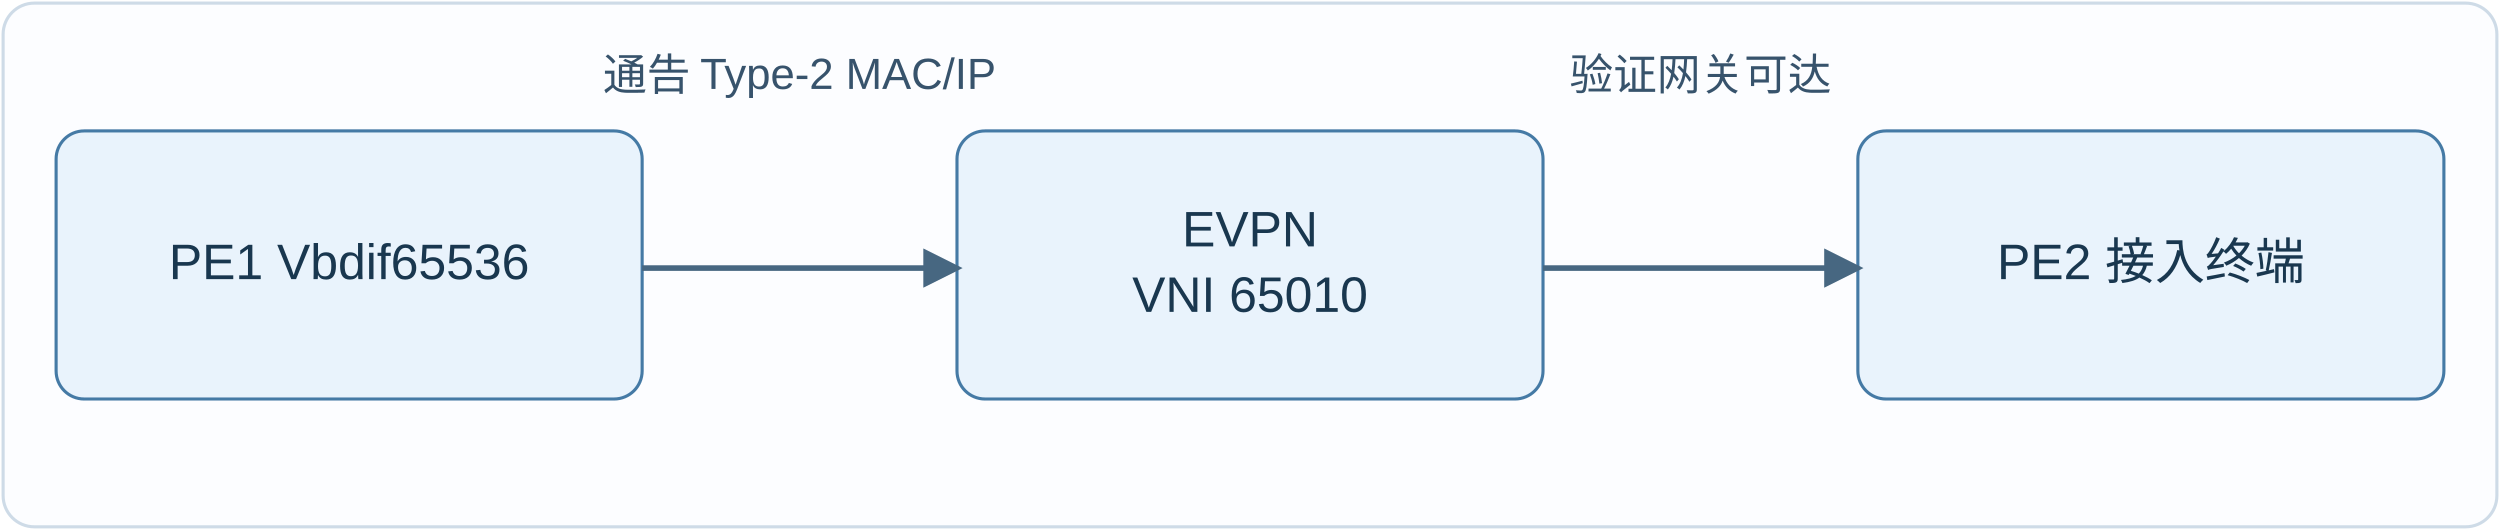
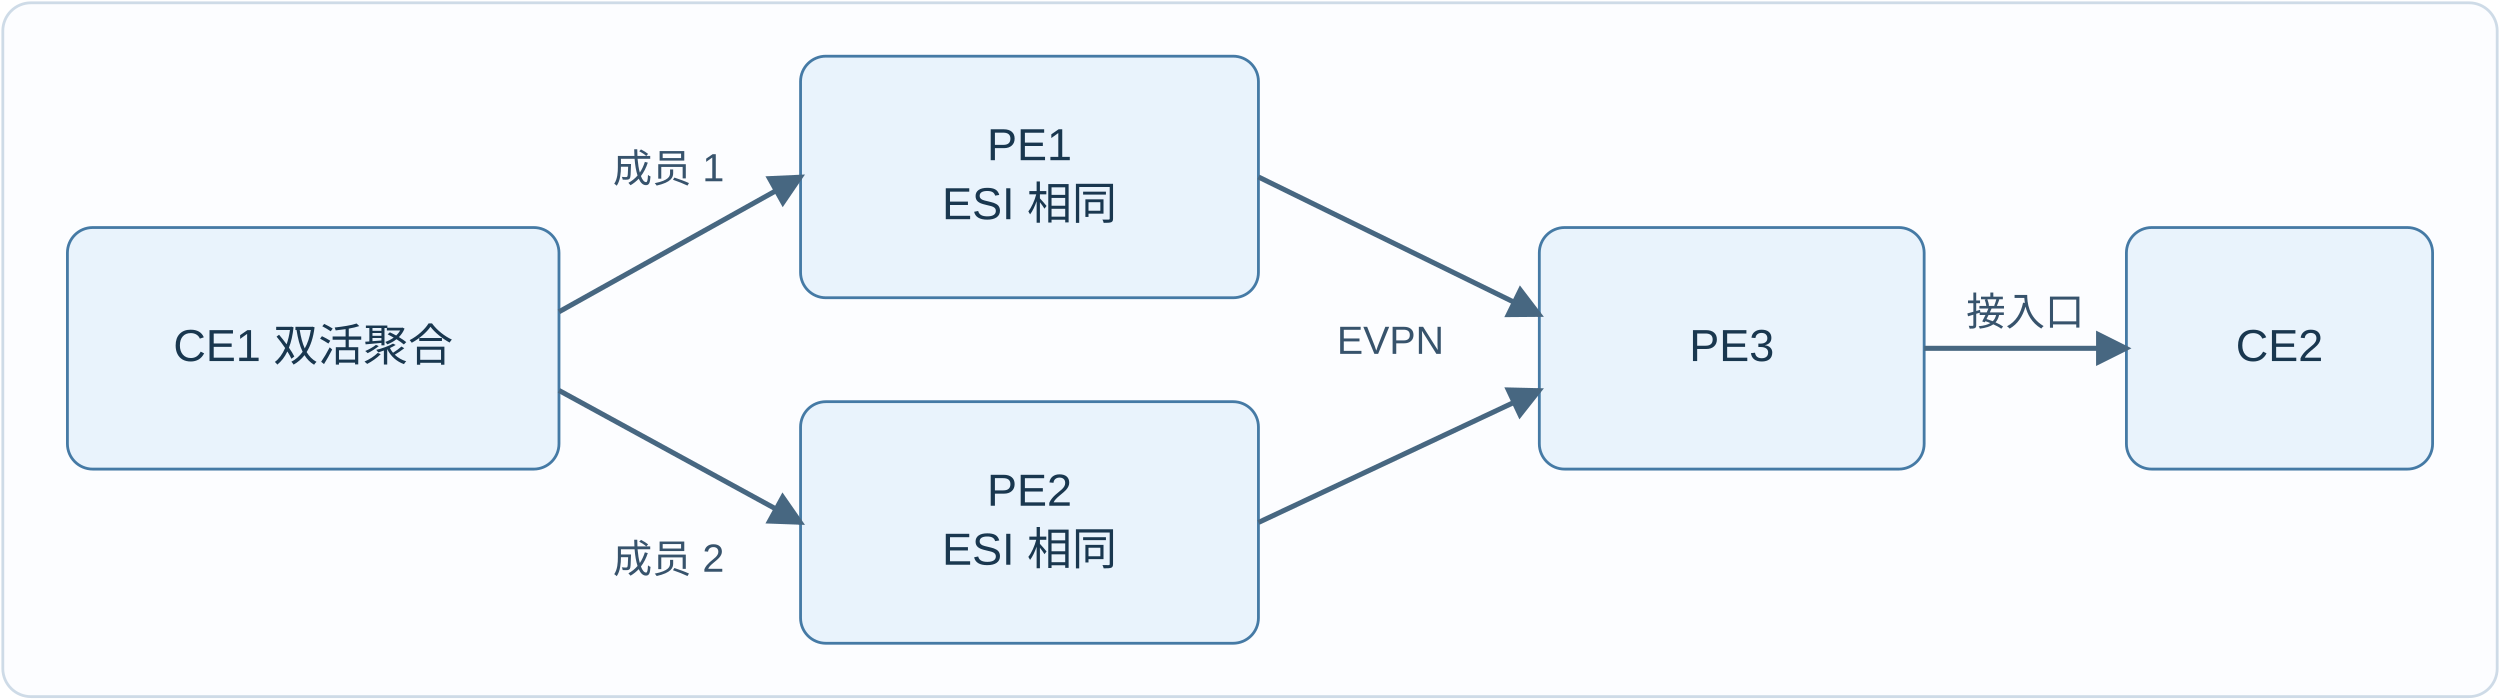
- <svg xmlns="http://www.w3.org/2000/svg" viewBox="0 0 802 170" role="img" aria-labelledby="label">
+ <svg xmlns="http://www.w3.org/2000/svg" viewBox="0 0 890 249" role="img" aria-labelledby="label">
  <defs>
    <marker id="arrow" markerWidth="7" markerHeight="7" refX="6" refY="3.5" orient="auto">
      <path d="M 0 0 L 7 3.5 L 0 7 Z" fill="#476781" />
    </marker>
  </defs>
-   <rect x="1" y="1" width="800" height="168" rx="10" fill="#fcfdff" stroke="#cedbe7" />
+   <rect x="1" y="1" width="888" height="247" rx="10" fill="#fcfdff" stroke="#cedbe7" />
  <g font-family="Arial, Microsoft YaHei, PingFang SC, sans-serif" text-anchor="middle" dominant-baseline="middle">
-     <rect x="18" y="42" width="188" height="86" rx="9" fill="#e9f3fc" stroke="#457aa5" />
-     <text x="112" y="85" font-size="16" fill="#19374f">PE1 Vbdif65536</text>
-     <rect x="307" y="42" width="188" height="86" rx="9" fill="#e9f3fc" stroke="#457aa5" />
-     <text x="401" y="74.5" font-size="16" fill="#19374f">EVPN</text>
-     <text x="401" y="95.5" font-size="16" fill="#19374f">VNI 65010</text>
-     <rect x="596" y="42" width="188" height="86" rx="9" fill="#e9f3fc" stroke="#457aa5" />
-     <text x="690" y="85" font-size="16" fill="#19374f">PE2 接入终端</text>
-     <path d="M 206 86 L 307 86" stroke="#476781" stroke-width="1.8" marker-end="url(#arrow)" fill="none" />
-     <text x="256.5" y="24" font-size="14" fill="#37536c">通告 Type-2 MAC/IP</text>
-     <path d="M 495 86 L 596 86" stroke="#476781" stroke-width="1.8" marker-end="url(#arrow)" fill="none" />
-     <text x="545.5" y="24" font-size="14" fill="#37536c">验证网关可达</text>
+     <rect x="24" y="81" width="175" height="86" rx="9" fill="#e9f3fc" stroke="#457aa5" />
+     <text x="111.5" y="124" font-size="16" fill="#19374f">CE1 双活聚合</text>
+     <rect x="285" y="20" width="163" height="86" rx="9" fill="#e9f3fc" stroke="#457aa5" />
+     <text x="366.5" y="52.5" font-size="16" fill="#19374f">PE1</text>
+     <text x="366.5" y="73.5" font-size="16" fill="#19374f">ESI 相同</text>
+     <rect x="285" y="143" width="163" height="86" rx="9" fill="#e9f3fc" stroke="#457aa5" />
+     <text x="366.5" y="175.5" font-size="16" fill="#19374f">PE2</text>
+     <text x="366.5" y="196.5" font-size="16" fill="#19374f">ESI 相同</text>
+     <rect x="548" y="81" width="137" height="86" rx="9" fill="#e9f3fc" stroke="#457aa5" />
+     <text x="616.5" y="124" font-size="16" fill="#19374f">PE3</text>
+     <rect x="757" y="81" width="109" height="86" rx="9" fill="#e9f3fc" stroke="#457aa5" />
+     <text x="811.5" y="124" font-size="16" fill="#19374f">CE2</text>
+     <path d="M 199 111 L 285 63" stroke="#476781" stroke-width="1.8" marker-end="url(#arrow)" fill="none" />
+     <path d="M 199 139 L 285 186" stroke="#476781" stroke-width="1.8" marker-end="url(#arrow)" fill="none" />
+     <path d="M 448 63 L 548 112" stroke="#476781" stroke-width="1.8" marker-end="url(#arrow)" fill="none" />
+     <path d="M 448 186 L 548 139" stroke="#476781" stroke-width="1.8" marker-end="url(#arrow)" fill="none" />
+     <path d="M 685 124 L 757 124" stroke="#476781" stroke-width="1.8" marker-end="url(#arrow)" fill="none" />
+     <text x="238" y="60" font-size="14" fill="#37536c">成员 1</text>
+     <text x="238" y="199" font-size="14" fill="#37536c">成员 2</text>
+     <text x="495" y="122" font-size="14" fill="#37536c">EVPN</text>
+     <text x="721" y="111" font-size="14" fill="#37536c">接入口</text>
  </g>
</svg>
